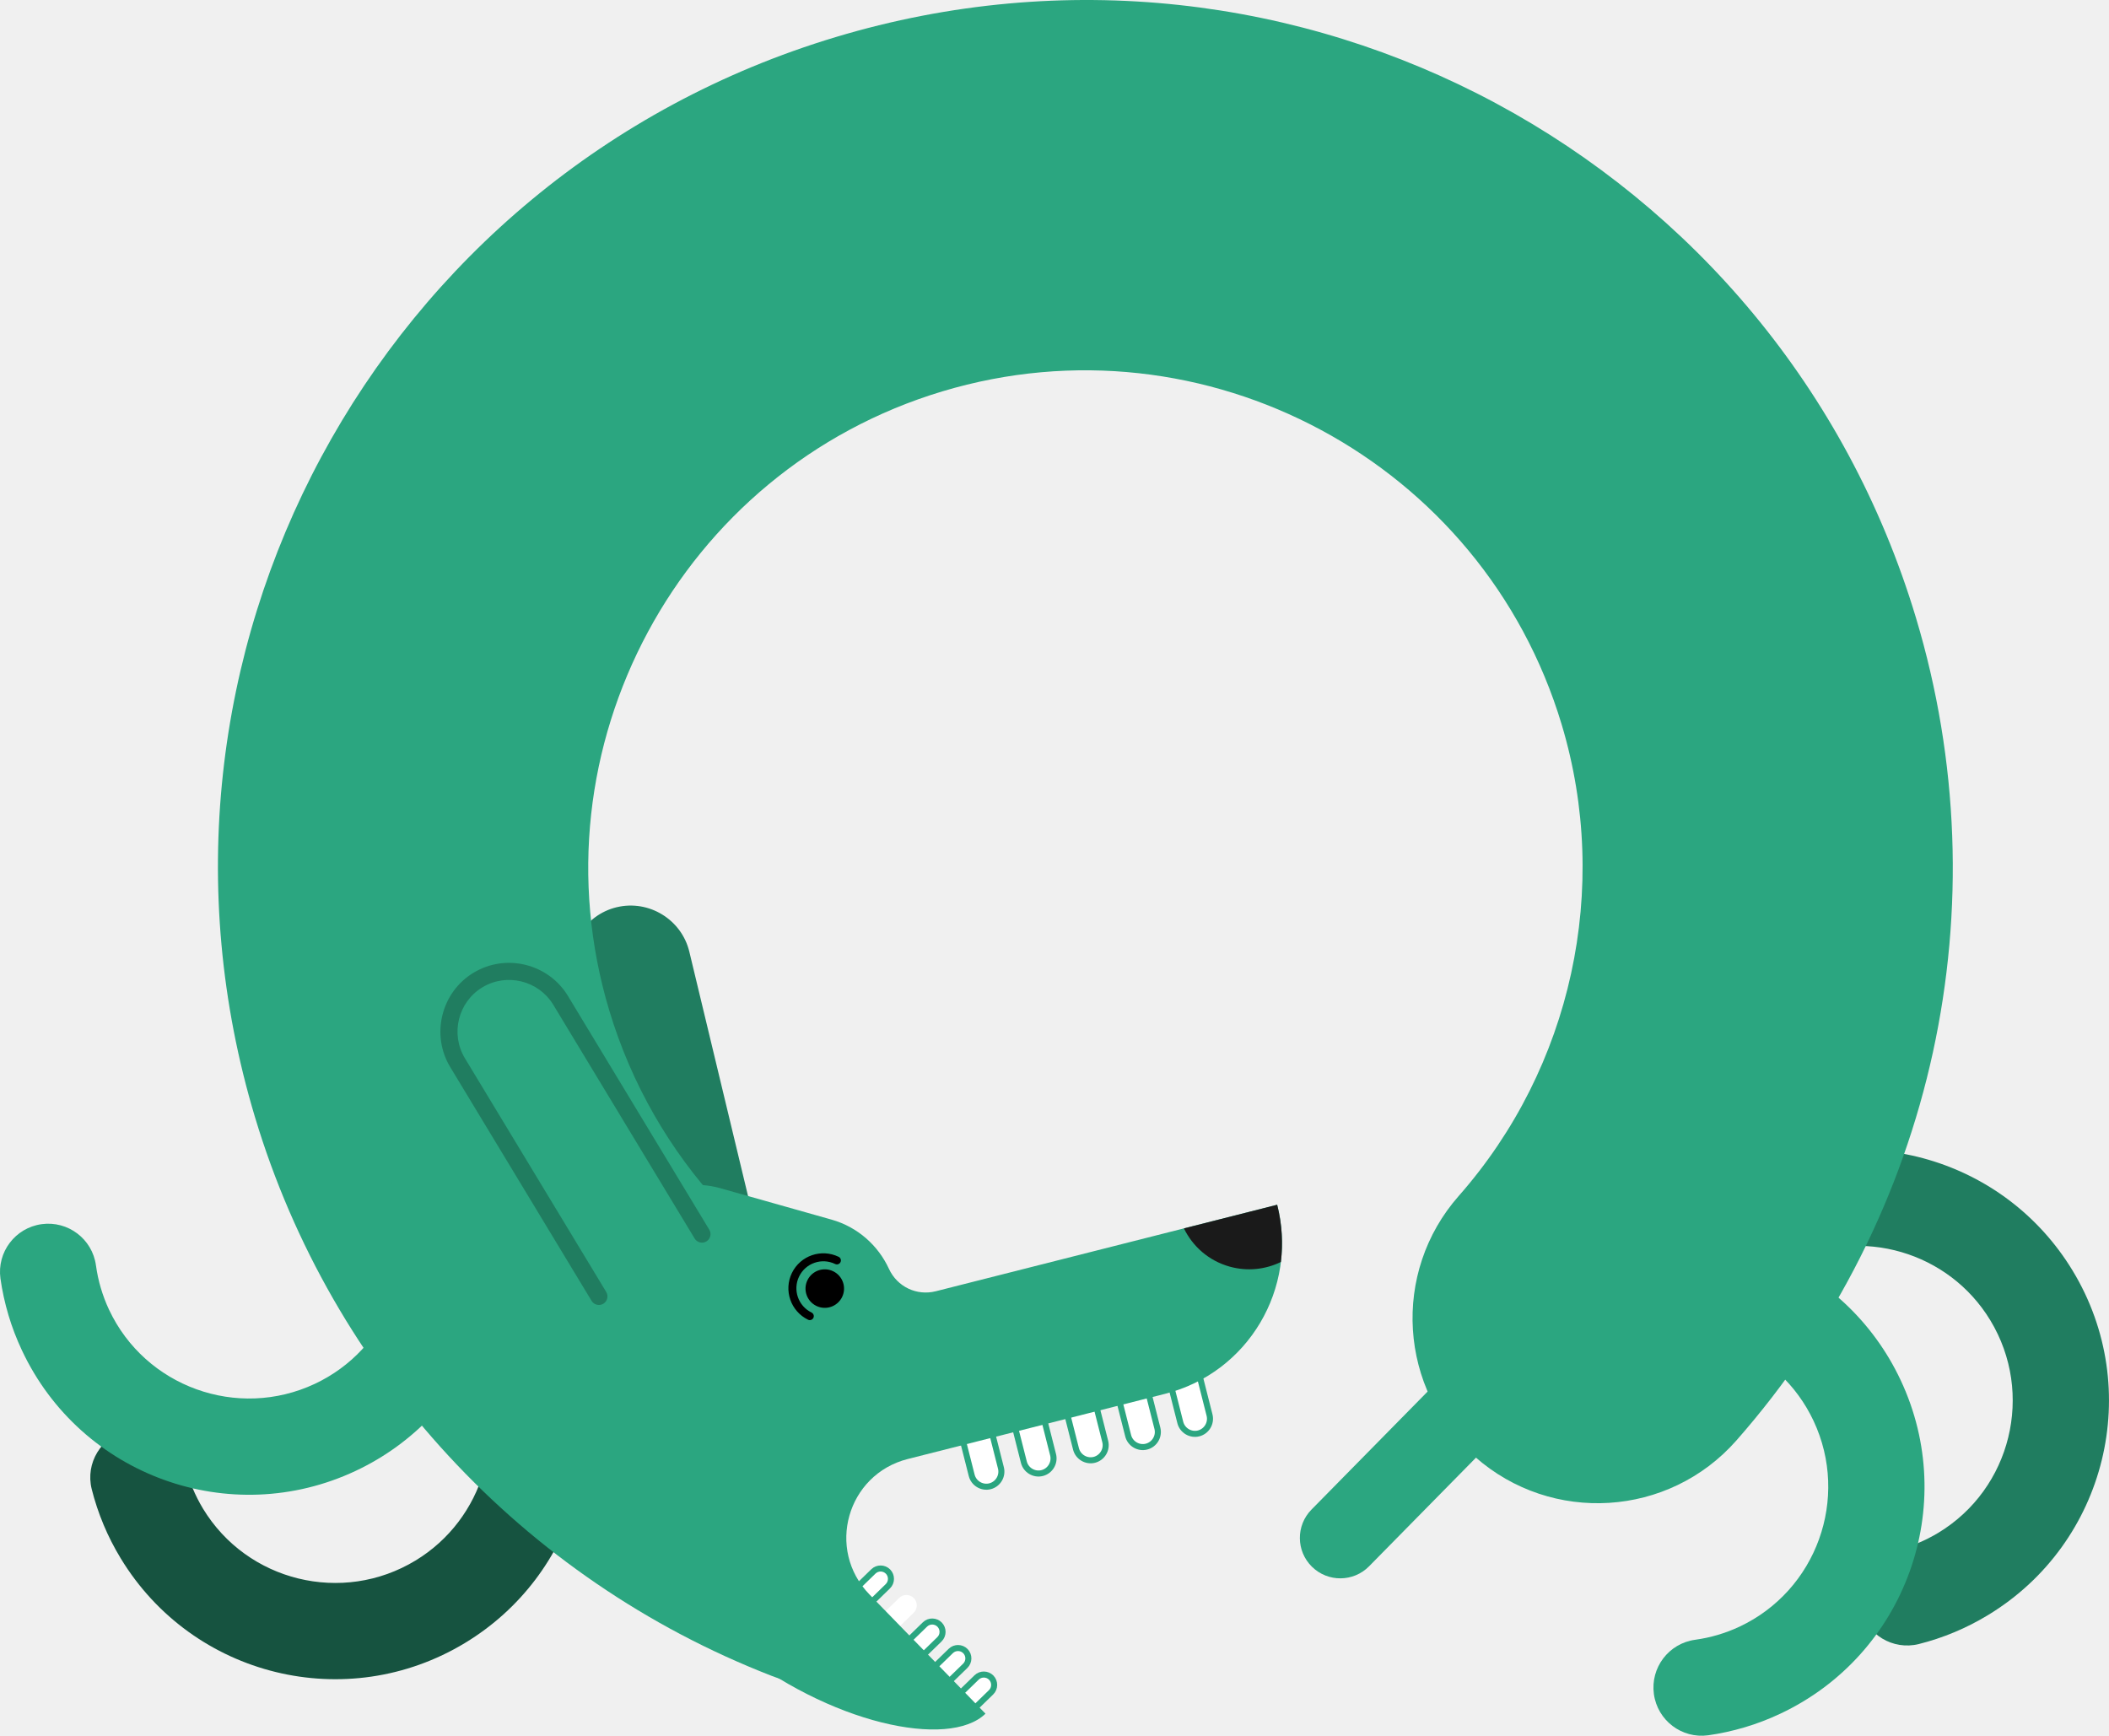
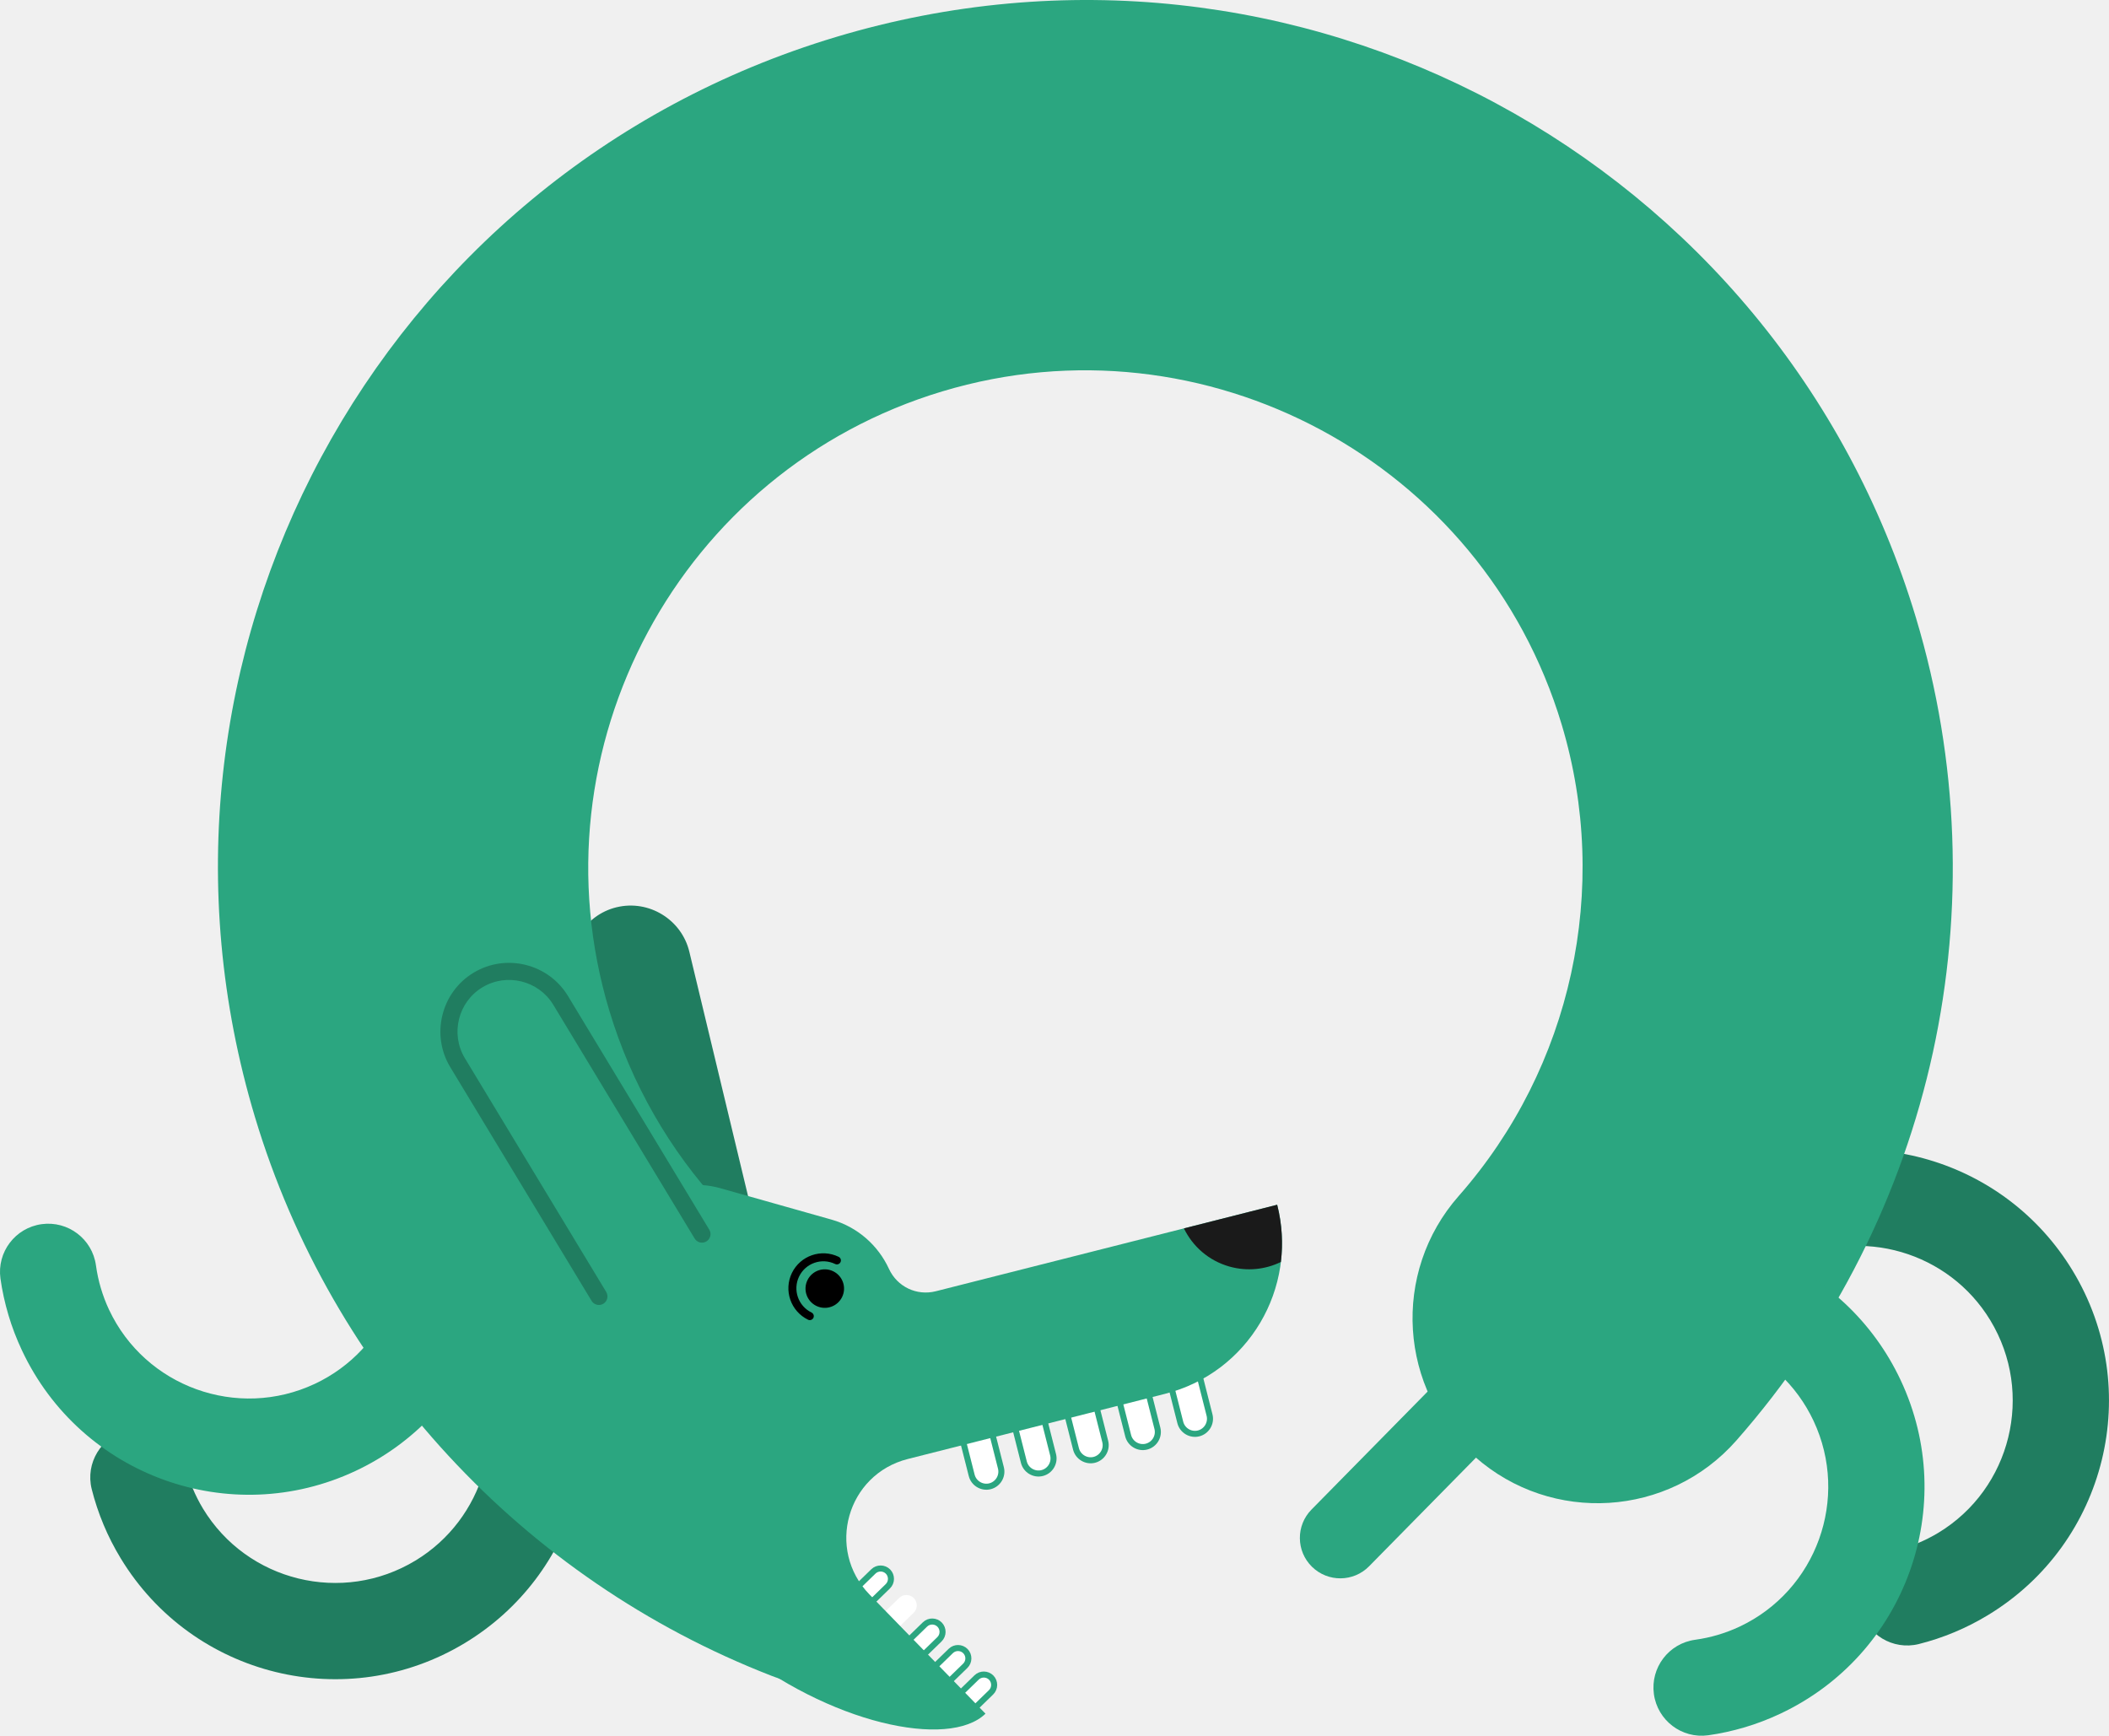
<svg xmlns="http://www.w3.org/2000/svg" id="Layer_2" data-name="Layer 2" viewBox="0 0 1047.58 862.24">
  <defs>
    <style>
      .cls-1 {
        fill: #1a1a1a;
      }

      .cls-1, .cls-2, .cls-3, .cls-4, .cls-5, .cls-6, .cls-7 {
        fill-rule: evenodd;
      }

      .cls-2 {
        fill: #2ba680;
      }

      .cls-3 {
        stroke: #2ba680;
        stroke-miterlimit: 10;
        stroke-width: 3px;
      }

      .cls-3, .cls-4 {
        fill: #fff;
      }

      .cls-5 {
        fill: #207d60;
      }

      .cls-6 {
-         fill: #165340;
+         fill: #207d60;
      }
    </style>
  </defs>
  <g id="_Ñëîé_1" data-name="Ñëîé 1">
    <g>
      <path class="cls-2" d="M874.61,645.07c7.84-7.83,7.84-20.53,0-28.37-7.83-7.84-20.53-7.84-28.37,0l-59.64,59.94-3.95-16.35c-2.61-10.8-13.48-17.43-24.27-14.82-4.21,1.02-7.78,3.29-10.42,6.32l-96.53,98.11c-7.77,7.91-7.67,20.62.24,28.39,7.91,7.77,20.62,7.67,28.39-.24l72-73.17,3.89,16.1h.05c.83,3.46,2.61,6.75,5.31,9.45,7.83,7.84,20.53,7.84,28.37,0l84.93-85.36Z" />
      <path class="cls-5" d="M306.33,450.67h0c15.99-3.84,32.22,6.1,36.07,22.09l31.7,131.92-58.16,13.97-31.7-131.92c-3.84-15.99,6.1-32.22,22.09-36.07Z" />
      <path class="cls-6" d="M235.43,675.63c-5.83-11.85-.95-26.19,10.9-32.02,11.85-5.83,26.19-.95,32.02,10.9,14.25,28.98,16.25,61,7.79,89.97-8.46,28.93-27.41,54.84-55.07,71.61-29.41,17.83-63.25,22.06-94.18,14.48-30.98-7.59-59.08-27.02-76.95-56.49-3.29-5.43-6.12-10.98-8.47-16.61-2.47-5.92-4.45-11.87-5.93-17.81-3.17-12.84,4.66-25.82,17.5-28.99,12.84-3.17,25.82,4.66,28.99,17.5.97,3.87,2.16,7.51,3.57,10.89,1.53,3.67,3.28,7.13,5.22,10.34,10.97,18.1,28.27,30.04,47.36,34.72,19.14,4.69,40.06,2.09,58.22-8.92,16.97-10.29,28.62-26.26,33.85-44.14,5.22-17.85,3.98-37.58-4.81-55.45Z" />
      <path class="cls-5" d="M889.04,626.81c-11.85,5.83-26.19.95-32.02-10.9-5.83-11.85-.95-26.19,10.9-32.02,28.98-14.25,61-16.25,89.97-7.79,28.93,8.46,54.84,27.41,71.61,55.07,17.83,29.41,22.06,63.25,14.48,94.18-7.59,30.98-27.02,59.08-56.49,76.95-5.43,3.29-10.98,6.12-16.61,8.47-5.92,2.47-11.87,4.45-17.81,5.93-12.84,3.17-25.82-4.66-28.99-17.5-3.17-12.84,4.66-25.82,17.5-28.99,3.87-.97,7.51-2.16,10.89-3.57,3.67-1.53,7.13-3.28,10.34-5.22,18.1-10.97,30.04-28.27,34.72-47.36,4.69-19.14,2.09-40.06-8.92-58.22-10.29-16.97-26.26-28.62-44.14-33.85-17.85-5.22-37.58-3.98-55.45,4.81Z" />
      <path class="cls-2" d="M449.74,661.13c47.3,18.4-21.61,31.67-40.01,78.97-18.4,47.3,20.68,110.72-26.62,92.32-61.74-24-116.31-61.64-160.29-109.21-43.88-47.47-77.07-104.78-96.15-168.21-34.3-114.06-19.2-231.06,32.92-328.01,52.2-97.09,141.5-174.29,255.51-208.57C529.16-15.88,646.16-.79,743.11,51.34c97.09,52.2,174.29,141.5,208.57,255.51,21.46,71.36,23.77,145.62,8.43,215.91-15.35,70.33-48.4,136.9-97.67,192.87-33.57,38.06-91.64,41.69-129.7,8.12-38.06-33.57-41.69-91.64-8.12-129.7,28.07-31.88,46.94-70.01,55.77-110.44,8.83-40.47,7.55-83.03-4.69-123.75-19.61-65.21-63.85-116.33-119.52-146.27-55.81-30.01-122.92-38.77-188.08-19.18-65.21,19.61-116.33,63.85-146.27,119.52-30.01,55.81-38.77,122.92-19.18,188.08,10.98,36.51,30.03,69.44,55.19,96.66,25.07,27.13,56.35,48.65,91.89,62.46Z" />
      <g>
        <g>
          <g>
            <path class="cls-3" d="M506.93,689.37h0c3.99-1.01,8.08,1.43,9.1,5.42l7.06,27.86c1.01,3.99-1.43,8.09-5.42,9.1h0c-3.99,1.01-8.08-1.43-9.1-5.42l-7.06-27.86c-1.01-3.99,1.43-8.08,5.42-9.1Z" />
            <g>
              <path class="cls-3" d="M481.02,695.93h0c3.99-1.01,8.09,1.43,9.1,5.42l7.06,27.86c1.01,3.99-1.43,8.08-5.42,9.1h0c-3.99,1.01-8.08-1.43-9.1-5.42l-7.06-27.86c-1.01-3.99,1.43-8.08,5.42-9.1Z" />
              <path class="cls-3" d="M532.83,682.8h0c3.99-1.01,8.09,1.43,9.1,5.42l7.06,27.86c1.01,3.99-1.43,8.08-5.42,9.1h0c-3.99,1.01-8.08-1.43-9.1-5.42l-7.06-27.86c-1.01-3.99,1.43-8.08,5.42-9.1Z" />
              <path class="cls-3" d="M558.74,676.24h0c3.99-1.01,8.08,1.43,9.1,5.42l7.06,27.86c1.01,3.99-1.43,8.08-5.42,9.1h0c-3.99,1.01-8.08-1.43-9.1-5.42l-7.06-27.86c-1.01-3.99,1.43-8.08,5.42-9.1Z" />
              <path class="cls-3" d="M584.64,669.67h0c3.99-1.01,8.08,1.43,9.1,5.42l7.06,27.86c1.01,3.99-1.43,8.09-5.42,9.1h0c-3.99,1.01-8.08-1.43-9.1-5.42l-7.06-27.86c-1.01-3.99,1.43-8.08,5.42-9.1Z" />
            </g>
          </g>
          <g>
            <path class="cls-4" d="M453.93,793.88h0c1.97,2.03,1.93,5.3-.1,7.28l-14.16,13.78c-2.03,1.97-5.31,1.93-7.28-.1h0c-1.97-2.03-1.93-5.31.1-7.28l14.16-13.78c2.03-1.98,5.3-1.93,7.28.1Z" />
            <g>
              <path class="cls-3" d="M441.11,780.71h0c1.97,2.03,1.93,5.3-.1,7.28l-14.16,13.78c-2.03,1.97-5.3,1.93-7.28-.1h0c-1.98-2.03-1.93-5.31.1-7.28l14.16-13.78c2.03-1.97,5.3-1.93,7.28.1Z" />
              <path class="cls-3" d="M466.74,807.05h0c1.97,2.03,1.93,5.3-.1,7.28l-14.16,13.78c-2.03,1.97-5.3,1.93-7.28-.1h0c-1.97-2.03-1.93-5.31.1-7.28l14.16-13.78c2.03-1.97,5.3-1.93,7.28.1Z" />
              <path class="cls-3" d="M479.56,820.22h0c1.97,2.03,1.93,5.3-.1,7.28l-14.16,13.78c-2.03,1.97-5.31,1.93-7.28-.1h0c-1.97-2.03-1.93-5.3.1-7.28l14.16-13.78c2.03-1.97,5.3-1.93,7.28.1Z" />
              <path class="cls-3" d="M492.37,833.39h0c1.97,2.03,1.93,5.31-.1,7.28l-14.16,13.78c-2.03,1.98-5.31,1.93-7.28-.1h0c-1.97-2.03-1.93-5.31.1-7.28l14.16-13.78c2.03-1.97,5.3-1.93,7.28.1Z" />
            </g>
          </g>
          <path class="cls-2" d="M357.93,590.28l55.11,15.57c13.09,3.7,23.21,12.94,28.52,24.46,4.11,8.92,13.78,13.53,23.29,11.12l169.55-42.96c10.53,41.59-14.53,83.49-55.59,93.89l-127.9,32.41c-30.22,7.66-40.76,44.96-19.02,67.3l57.62,59.21c-36.28,35.29-237.96-49.58-186.96-230.03,6.71-23.75,31.63-37.69,55.38-30.98Z" />
          <path class="cls-1" d="M588.09,610.21l46.31-11.74c2.43,9.59,2.96,19.19,1.84,28.42-7.67,3.74-16.69,4.78-25.55,2.28-10.31-2.91-18.28-10.03-22.61-18.96Z" />
        </g>
        <g>
          <path class="cls-7" d="M403.11,652.01c.99.48,1.4,1.67.92,2.65-.48.99-1.67,1.4-2.65.92-4.31-2.1-7.37-5.75-8.82-9.95-1.45-4.2-1.3-8.96.79-13.27,2.1-4.31,5.75-7.37,9.95-8.82,4.2-1.45,8.96-1.3,13.27.79.99.48,1.4,1.67.92,2.65-.48.99-1.67,1.4-2.65.92-3.33-1.62-7-1.73-10.24-.61-3.24,1.12-6.06,3.48-7.67,6.81-1.62,3.33-1.73,7-.61,10.24,1.12,3.24,3.48,6.06,6.81,7.67Z" />
          <path class="cls-7" d="M413.87,631.51c4.75,2.31,6.74,8.04,4.42,12.79-2.31,4.75-8.04,6.74-12.79,4.42-4.75-2.31-6.74-8.04-4.42-12.79,2.31-4.75,8.04-6.74,12.79-4.42Z" />
        </g>
      </g>
      <path class="cls-2" d="M804.86,666.42c-12.4,4.55-26.14-1.82-30.69-14.22-4.55-12.4,1.82-26.14,14.22-30.69,30.32-11.11,62.38-9.73,90.29,1.75,27.88,11.46,51.64,33.04,65.4,62.32,14.63,31.13,15.27,65.23,4.46,95.18-10.82,30.01-33.11,55.9-64.3,70.56-5.75,2.7-11.57,4.93-17.41,6.67-6.15,1.83-12.28,3.18-18.33,4.02-13.1,1.8-25.18-7.36-26.98-20.46-1.8-13.1,7.36-25.18,20.46-26.98,3.95-.55,7.69-1.36,11.2-2.4,3.81-1.13,7.43-2.5,10.83-4.1,19.16-9,32.86-24.94,39.53-43.43,6.69-18.54,6.31-39.62-2.72-58.83-8.44-17.96-23.09-31.23-40.32-38.31-17.2-7.07-36.95-7.92-55.64-1.07Z" />
      <path class="cls-2" d="M195.81,591.45c-4.55-12.4,1.82-26.14,14.22-30.69,12.4-4.55,26.14,1.82,30.69,14.22,11.11,30.32,9.73,62.38-1.75,90.29-11.46,27.88-33.04,51.64-62.32,65.4-31.13,14.63-65.23,15.27-95.18,4.46-30.01-10.82-55.9-33.11-70.56-64.3-2.7-5.75-4.93-11.57-6.67-17.41-1.83-6.15-3.18-12.28-4.02-18.33-1.8-13.1,7.36-25.18,20.46-26.98,13.1-1.8,25.18,7.36,26.98,20.46.55,3.95,1.36,7.69,2.4,11.2,1.13,3.81,2.5,7.43,4.1,10.83,9,19.16,24.94,32.86,43.43,39.53,18.54,6.69,39.62,6.31,58.83-2.72,17.96-8.44,31.23-23.09,38.31-40.32,7.07-17.2,7.92-36.95,1.07-55.64Z" />
      <path class="cls-5" d="M301.13,641.82c1.21,2.01.56,4.62-1.45,5.83-2.01,1.21-4.62.56-5.83-1.45l-70.2-116.1c-4.86-8.03-5.99-17.33-3.89-25.83,2.09-8.5,7.41-16.21,15.46-21.07h.02c8.03-4.86,17.31-5.99,25.81-3.89,8.5,2.09,16.21,7.41,21.07,15.45l70.2,116.1c1.21,2.01.56,4.62-1.45,5.83-2.01,1.21-4.62.56-5.83-1.45l-70.09-115.91c-.08-.11-.15-.23-.22-.35-3.65-5.94-9.39-9.88-15.72-11.44-6.33-1.56-13.25-.74-19.25,2.83-.11.07-.22.14-.33.2-5.94,3.65-9.88,9.39-11.43,15.72-1.57,6.39-.72,13.37,2.93,19.41l70.2,116.1Z" />
    </g>
  </g>
</svg>
